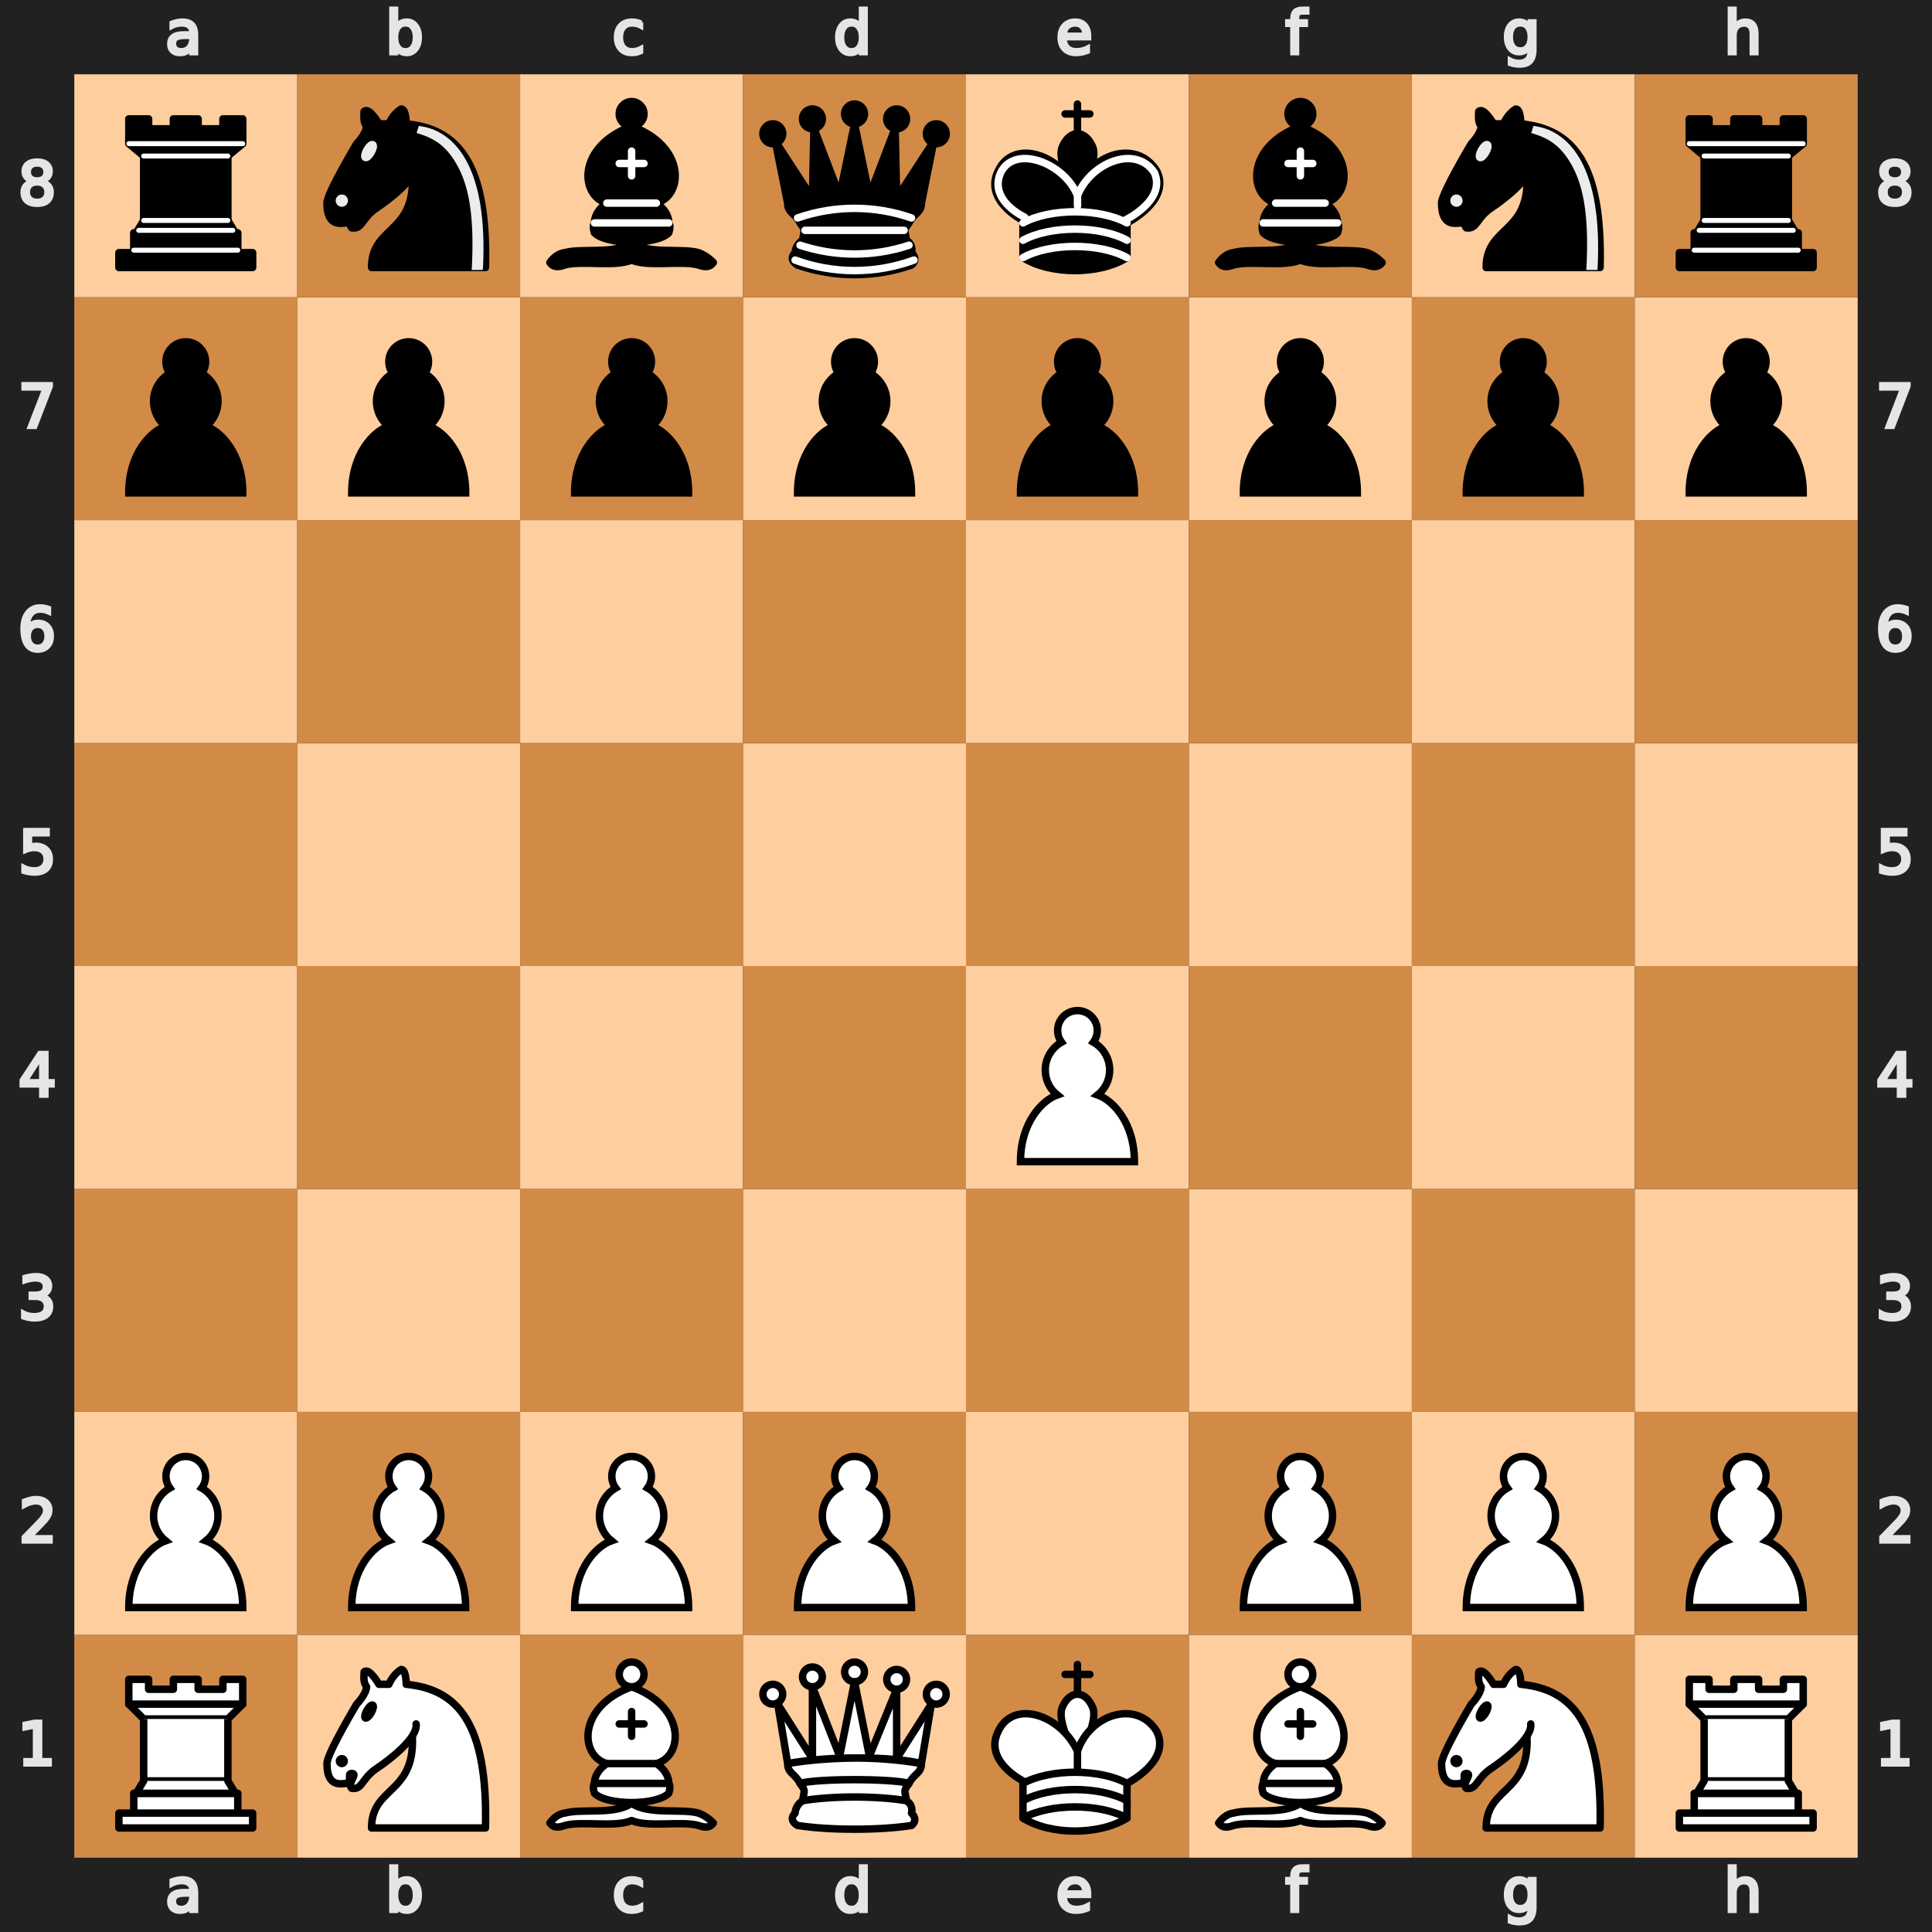
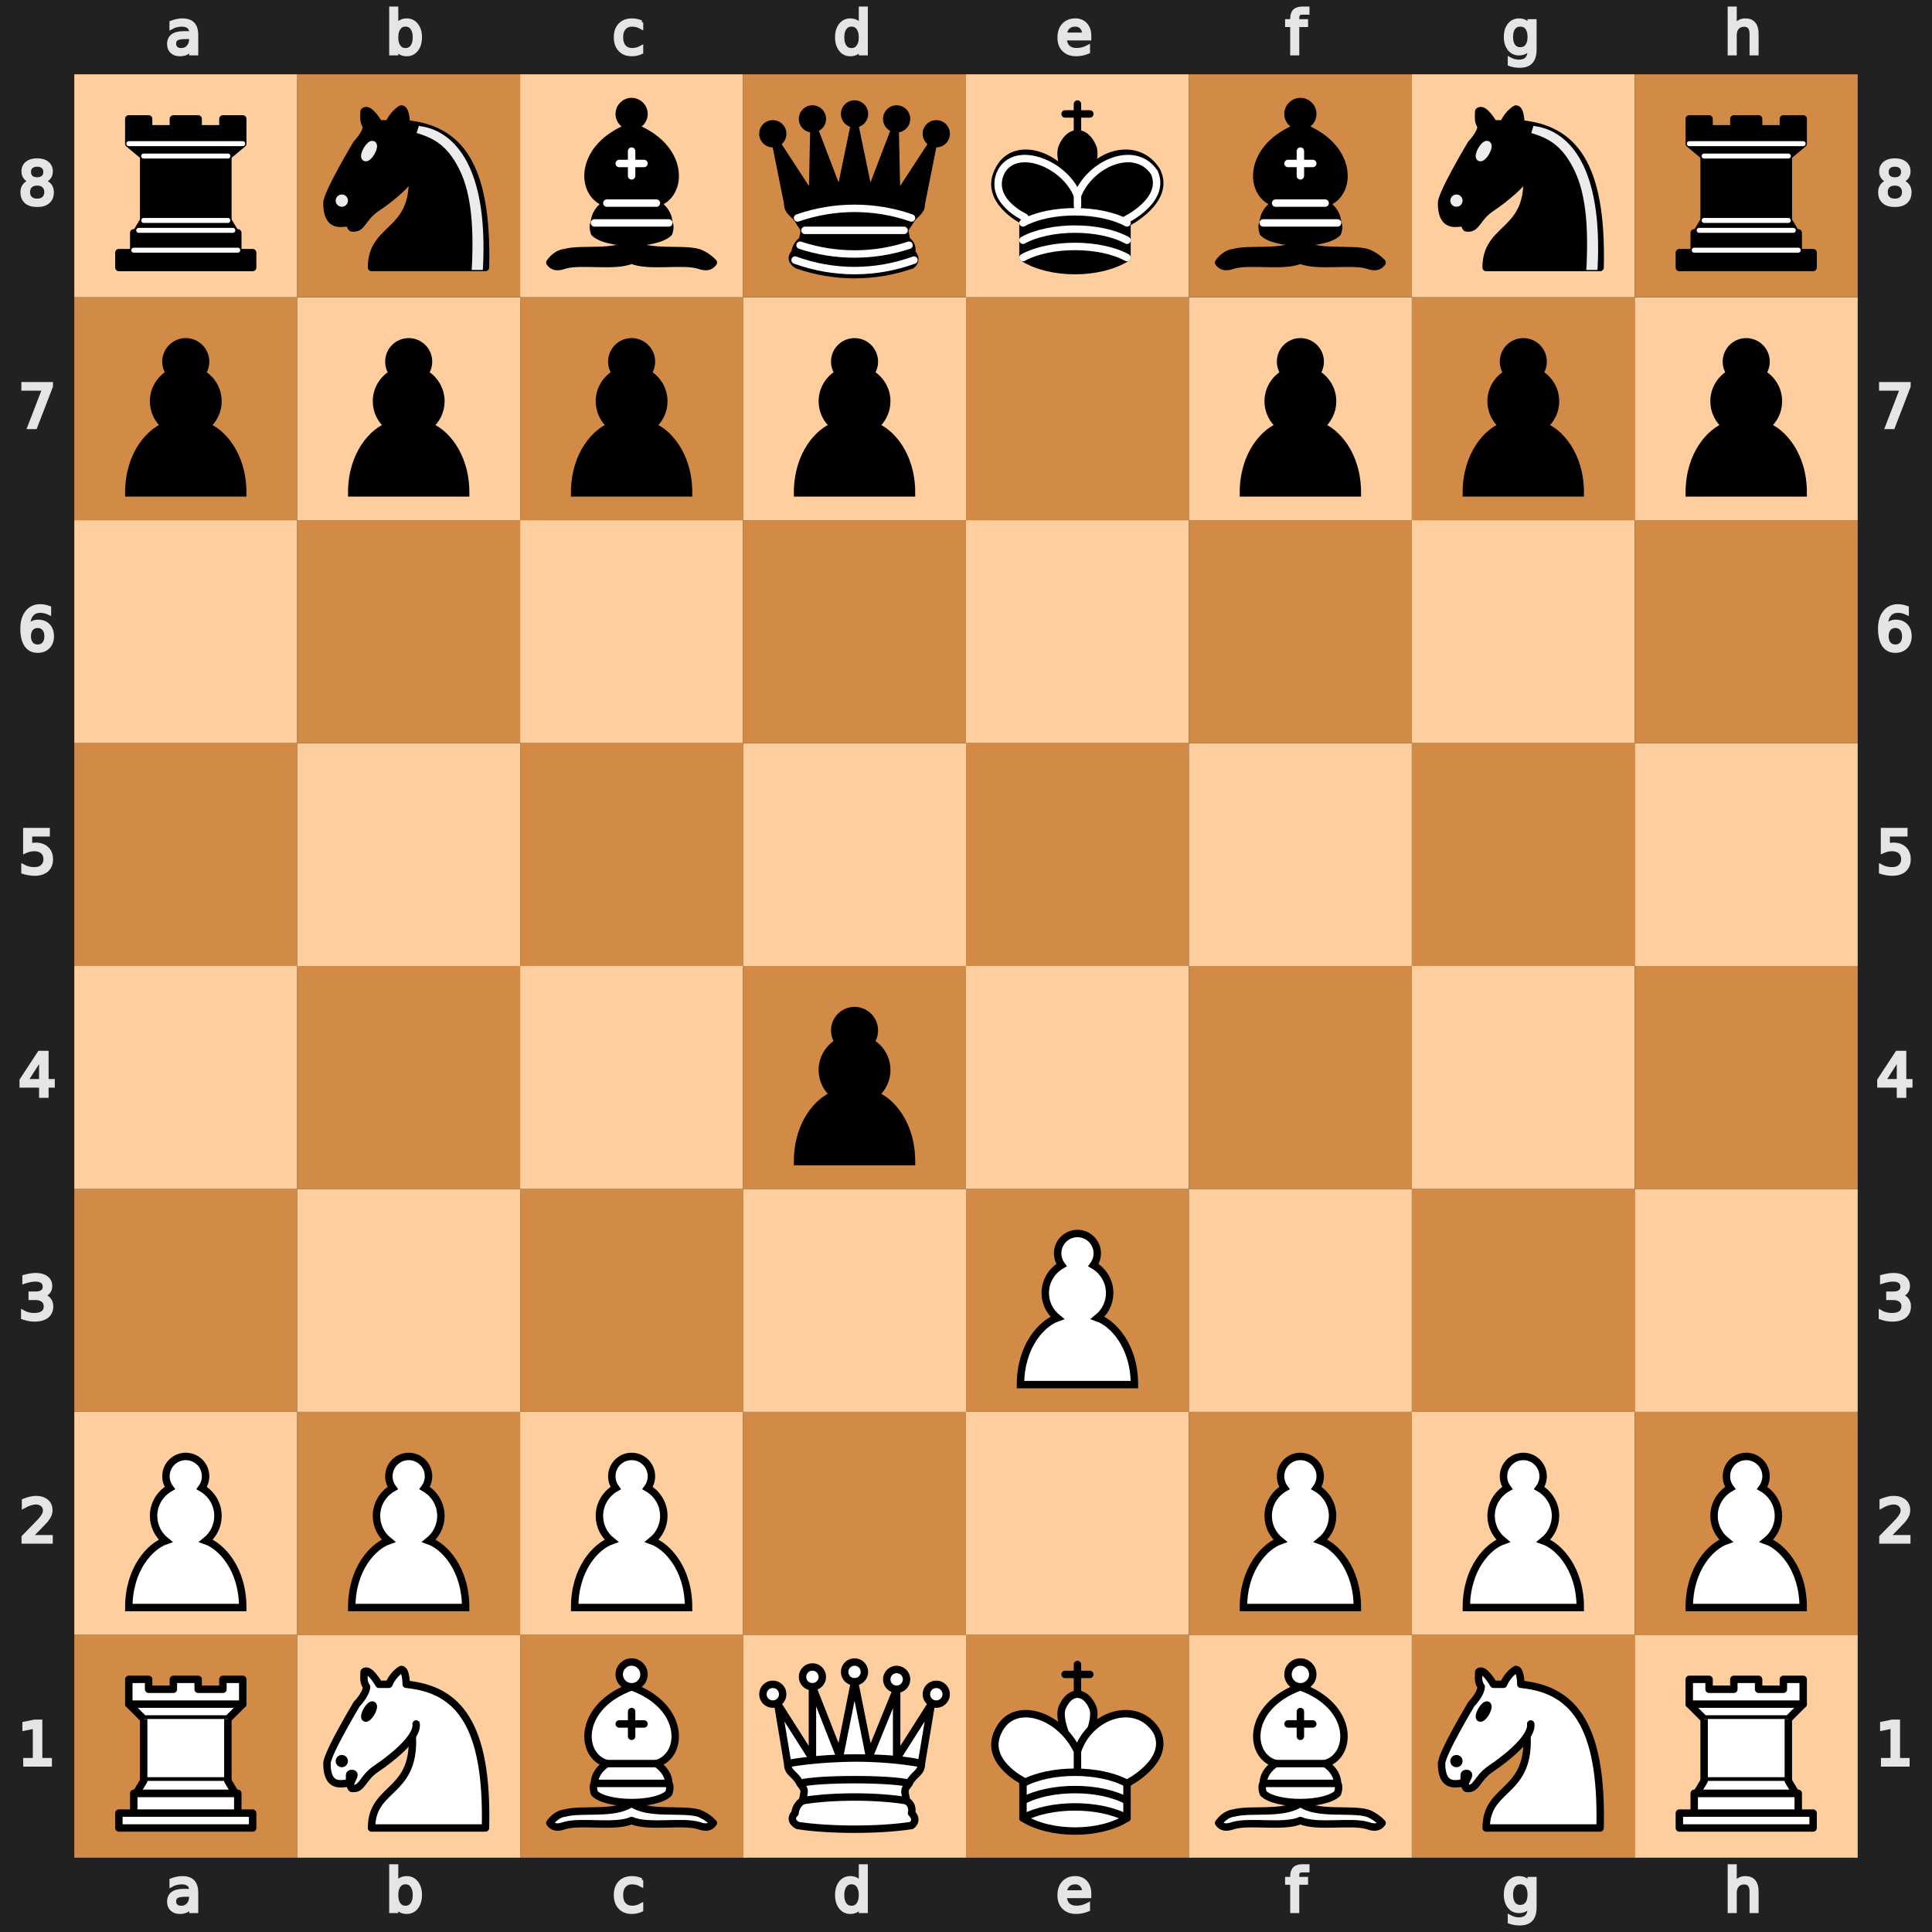
<svg xmlns="http://www.w3.org/2000/svg" xmlns:xlink="http://www.w3.org/1999/xlink" version="1.2" baseProfile="tiny" viewBox="0 0 390 390">
  <defs>
    <g id="white-pawn" class="white pawn">
      <path d="M22.5 9c-2.21 0-4 1.79-4 4 0 .89.29 1.71.78 2.38C17.33 16.5 16 18.59 16 21c0 2.03.94 3.84 2.41 5.03-3 1.06-7.41 5.55-7.41 13.47h23c0-7.92-4.41-12.41-7.41-13.47 1.47-1.19 2.41-3 2.41-5.03 0-2.41-1.33-4.5-3.28-5.62.49-.67.78-1.49.78-2.38 0-2.21-1.79-4-4-4z" fill="#fff" stroke="#000" stroke-width="1.5" stroke-linecap="round" />
    </g>
    <g id="white-knight" class="white knight" fill="none" fill-rule="evenodd" stroke="#000" stroke-width="1.5" stroke-linecap="round" stroke-linejoin="round">
      <path d="M 22,10 C 32.5,11 38.5,18 38,39 L 15,39 C 15,30 25,32.5 23,18" style="fill:#ffffff; stroke:#000000;" />
      <path d="M 24,18 C 24.38,20.91 18.45,25.37 16,27 C 13,29 13.18,31.34 11,31 C 9.958,30.06 12.41,27.96 11,28 C 10,28 11.19,29.23 10,30 C 9,30 5.997,31 6,26 C 6,24 12,14 12,14 C 12,14 13.89,12.1 14,10.5 C 13.27,9.506 13.5,8.5 13.5,7.5 C 14.5,6.5 16.5,10 16.5,10 L 18.5,10 C 18.5,10 19.28,8.008 21,7 C 22,7 22,10 22,10" style="fill:#ffffff; stroke:#000000;" />
      <path d="M 9.5 25.5 A 0.5 0.5 0 1 1 8.5,25.5 A 0.5 0.5 0 1 1 9.5 25.5 z" style="fill:#000000; stroke:#000000;" />
      <path d="M 15 15.5 A 0.5 1.5 0 1 1 14,15.5 A 0.5 1.5 0 1 1 15 15.5 z" transform="matrix(0.866,0.5,-0.5,0.866,9.693,-5.173)" style="fill:#000000; stroke:#000000;" />
    </g>
    <g id="white-bishop" class="white bishop" fill="none" fill-rule="evenodd" stroke="#000" stroke-width="1.5" stroke-linecap="round" stroke-linejoin="round">
      <g fill="#fff" stroke-linecap="butt">
        <path d="M9 36c3.39-.97 10.11.43 13.5-2 3.39 2.43 10.11 1.03 13.5 2 0 0 1.65.54 3 2-.68.97-1.65.99-3 .5-3.39-.97-10.11.46-13.5-1-3.39 1.46-10.11.03-13.5 1-1.354.49-2.323.47-3-.5 1.354-1.94 3-2 3-2zM15 32c2.5 2.5 12.5 2.5 15 0 .5-1.5 0-2 0-2 0-2.5-2.5-4-2.5-4 5.5-1.5 6-11.5-5-15.5-11 4-10.5 14-5 15.5 0 0-2.5 1.5-2.5 4 0 0-.5.5 0 2zM25 8a2.5 2.5 0 1 1-5 0 2.5 2.5 0 1 1 5 0z" />
      </g>
      <path d="M17.5 26h10M15 30h15m-7.5-14.5v5M20 18h5" stroke-linejoin="miter" />
    </g>
    <g id="white-rook" class="white rook" fill="#fff" fill-rule="evenodd" stroke="#000" stroke-width="1.5" stroke-linecap="round" stroke-linejoin="round">
      <path d="M9 39h27v-3H9v3zM12 36v-4h21v4H12zM11 14V9h4v2h5V9h5v2h5V9h4v5" stroke-linecap="butt" />
      <path d="M34 14l-3 3H14l-3-3" />
      <path d="M31 17v12.5H14V17" stroke-linecap="butt" stroke-linejoin="miter" />
      <path d="M31 29.5l1.5 2.5h-20l1.5-2.5" />
      <path d="M11 14h23" fill="none" stroke-linejoin="miter" />
    </g>
    <g id="white-queen" class="white queen" fill="#fff" fill-rule="evenodd" stroke="#000" stroke-width="1.5" stroke-linecap="round" stroke-linejoin="round">
      <path d="M8 12a2 2 0 1 1-4 0 2 2 0 1 1 4 0zM24.5 7.5a2 2 0 1 1-4 0 2 2 0 1 1 4 0zM41 12a2 2 0 1 1-4 0 2 2 0 1 1 4 0zM16 8.5a2 2 0 1 1-4 0 2 2 0 1 1 4 0zM33 9a2 2 0 1 1-4 0 2 2 0 1 1 4 0z" />
      <path d="M9 26c8.5-1.5 21-1.5 27 0l2-12-7 11V11l-5.5 13.5-3-15-3 15-5.5-14V25L7 14l2 12zM9 26c0 2 1.5 2 2.5 4 1 1.5 1 1 .5 3.5-1.5 1-1.5 2.5-1.5 2.5-1.5 1.5.5 2.5.5 2.5 6.5 1 16.5 1 23 0 0 0 1.5-1 0-2.5 0 0 .5-1.5-1-2.5-.5-2.5-.5-2 .5-3.5 1-2 2.5-2 2.5-4-8.5-1.5-18.5-1.5-27 0z" stroke-linecap="butt" />
      <path d="M11.5 30c3.5-1 18.5-1 22 0M12 33.5c6-1 15-1 21 0" fill="none" />
    </g>
    <g id="white-king" class="white king" fill="none" fill-rule="evenodd" stroke="#000" stroke-width="1.5" stroke-linecap="round" stroke-linejoin="round">
      <path d="M22.5 11.63V6M20 8h5" stroke-linejoin="miter" />
      <path d="M22.5 25s4.5-7.5 3-10.5c0 0-1-2.5-3-2.5s-3 2.5-3 2.5c-1.5 3 3 10.5 3 10.5" fill="#fff" stroke-linecap="butt" stroke-linejoin="miter" />
      <path d="M11.5 37c5.5 3.5 15.5 3.5 21 0v-7s9-4.5 6-10.5c-4-6.5-13.5-3.5-16 4V27v-3.5c-3.5-7.5-13-10.5-16-4-3 6 5 10 5 10V37z" fill="#fff" />
      <path d="M11.5 30c5.5-3 15.5-3 21 0m-21 3.5c5.5-3 15.5-3 21 0m-21 3.5c5.5-3 15.5-3 21 0" />
    </g>
    <g id="black-pawn" class="black pawn">
      <path d="M22.5 9c-2.21 0-4 1.79-4 4 0 .89.29 1.71.78 2.38C17.33 16.5 16 18.59 16 21c0 2.03.94 3.84 2.41 5.03-3 1.06-7.41 5.55-7.41 13.47h23c0-7.92-4.41-12.41-7.41-13.47 1.47-1.19 2.41-3 2.41-5.03 0-2.41-1.33-4.5-3.28-5.62.49-.67.78-1.49.78-2.38 0-2.21-1.79-4-4-4z" fill="#000" stroke="#000" stroke-width="1.5" stroke-linecap="round" />
    </g>
    <g id="black-knight" class="black knight" fill="none" fill-rule="evenodd" stroke="#000" stroke-width="1.5" stroke-linecap="round" stroke-linejoin="round">
      <path d="M 22,10 C 32.5,11 38.5,18 38,39 L 15,39 C 15,30 25,32.5 23,18" style="fill:#000000; stroke:#000000;" />
      <path d="M 24,18 C 24.38,20.91 18.45,25.37 16,27 C 13,29 13.18,31.34 11,31 C 9.958,30.06 12.41,27.96 11,28 C 10,28 11.19,29.23 10,30 C 9,30 5.997,31 6,26 C 6,24 12,14 12,14 C 12,14 13.89,12.1 14,10.5 C 13.27,9.506 13.5,8.5 13.5,7.5 C 14.5,6.5 16.5,10 16.5,10 L 18.5,10 C 18.5,10 19.28,8.008 21,7 C 22,7 22,10 22,10" style="fill:#000000; stroke:#000000;" />
      <path d="M 9.5 25.5 A 0.5 0.5 0 1 1 8.5,25.5 A 0.5 0.5 0 1 1 9.5 25.5 z" style="fill:#ececec; stroke:#ececec;" />
      <path d="M 15 15.5 A 0.5 1.5 0 1 1 14,15.5 A 0.5 1.5 0 1 1 15 15.5 z" transform="matrix(0.866,0.5,-0.5,0.866,9.693,-5.173)" style="fill:#ececec; stroke:#ececec;" />
      <path d="M 24.55,10.4 L 24.1,11.85 L 24.6,12 C 27.75,13 30.25,14.49 32.5,18.75 C 34.75,23.01 35.75,29.06 35.25,39 L 35.2,39.5 L 37.45,39.5 L 37.5,39 C 38,28.94 36.62,22.15 34.25,17.66 C 31.88,13.17 28.46,11.02 25.06,10.5 L 24.55,10.4 z " style="fill:#ececec; stroke:none;" />
    </g>
    <g id="black-bishop" class="black bishop" fill="none" fill-rule="evenodd" stroke="#000" stroke-width="1.5" stroke-linecap="round" stroke-linejoin="round">
      <path d="M9 36c3.39-.97 10.11.43 13.5-2 3.39 2.43 10.11 1.03 13.5 2 0 0 1.65.54 3 2-.68.97-1.65.99-3 .5-3.39-.97-10.11.46-13.5-1-3.39 1.46-10.11.03-13.5 1-1.354.49-2.323.47-3-.5 1.354-1.94 3-2 3-2zm6-4c2.5 2.5 12.5 2.5 15 0 .5-1.5 0-2 0-2 0-2.5-2.5-4-2.5-4 5.5-1.5 6-11.5-5-15.5-11 4-10.5 14-5 15.5 0 0-2.5 1.5-2.5 4 0 0-.5.5 0 2zM25 8a2.5 2.5 0 1 1-5 0 2.5 2.5 0 1 1 5 0z" fill="#000" stroke-linecap="butt" />
      <path d="M17.5 26h10M15 30h15m-7.5-14.5v5M20 18h5" stroke="#fff" stroke-linejoin="miter" />
    </g>
    <g id="black-rook" class="black rook" fill="#000" fill-rule="evenodd" stroke="#000" stroke-width="1.5" stroke-linecap="round" stroke-linejoin="round">
      <path d="M9 39h27v-3H9v3zM12.5 32l1.5-2.5h17l1.5 2.5h-20zM12 36v-4h21v4H12z" stroke-linecap="butt" />
      <path d="M14 29.5v-13h17v13H14z" stroke-linecap="butt" stroke-linejoin="miter" />
      <path d="M14 16.5L11 14h23l-3 2.5H14zM11 14V9h4v2h5V9h5v2h5V9h4v5H11z" stroke-linecap="butt" />
      <path d="M12 35.5h21M13 31.5h19M14 29.5h17M14 16.5h17M11 14h23" fill="none" stroke="#fff" stroke-width="1" stroke-linejoin="miter" />
    </g>
    <g id="black-queen" class="black queen" fill="#000" fill-rule="evenodd" stroke="#000" stroke-width="1.5" stroke-linecap="round" stroke-linejoin="round">
      <g fill="#000" stroke="none">
        <circle cx="6" cy="12" r="2.75" />
        <circle cx="14" cy="9" r="2.75" />
        <circle cx="22.5" cy="8" r="2.75" />
        <circle cx="31" cy="9" r="2.75" />
        <circle cx="39" cy="12" r="2.75" />
      </g>
      <path d="M9 26c8.5-1.5 21-1.5 27 0l2.5-12.5L31 25l-.3-14.1-5.2 13.6-3-14.5-3 14.5-5.2-13.6L14 25 6.5 13.5 9 26zM9 26c0 2 1.5 2 2.5 4 1 1.5 1 1 .5 3.5-1.5 1-1.5 2.5-1.5 2.5-1.5 1.5.5 2.5.5 2.5 6.5 1 16.5 1 23 0 0 0 1.5-1 0-2.5 0 0 .5-1.5-1-2.5-.5-2.5-.5-2 .5-3.5 1-2 2.5-2 2.5-4-8.5-1.5-18.5-1.5-27 0z" stroke-linecap="butt" />
      <path d="M11 38.5a35 35 1 0 0 23 0" fill="none" stroke-linecap="butt" />
      <path d="M11 29a35 35 1 0 1 23 0M12.5 31.5h20M11.5 34.5a35 35 1 0 0 22 0M10.5 37.5a35 35 1 0 0 24 0" fill="none" stroke="#fff" />
    </g>
    <g id="black-king" class="black king" fill="none" fill-rule="evenodd" stroke="#000" stroke-width="1.5" stroke-linecap="round" stroke-linejoin="round">
      <path d="M22.5 11.63V6" stroke-linejoin="miter" />
      <path d="M22.5 25s4.5-7.5 3-10.5c0 0-1-2.5-3-2.5s-3 2.5-3 2.5c-1.5 3 3 10.5 3 10.5" fill="#000" stroke-linecap="butt" stroke-linejoin="miter" />
      <path d="M11.5 37c5.5 3.5 15.5 3.5 21 0v-7s9-4.5 6-10.5c-4-6.5-13.5-3.5-16 4V27v-3.5c-3.5-7.5-13-10.5-16-4-3 6 5 10 5 10V37z" fill="#000" />
      <path d="M20 8h5" stroke-linejoin="miter" />
      <path d="M32 29.5s8.5-4 6.03-9.65C34.15 14 25 18 22.5 24.5l.01 2.1-.01-2.1C20 18 9.906 14 6.997 19.85c-2.497 5.65 4.853 9 4.853 9M11.5 30c5.5-3 15.5-3 21 0m-21 3.5c5.5-3 15.5-3 21 0m-21 3.5c5.5-3 15.5-3 21 0" stroke="#fff" />
    </g>
  </defs>
  <rect x="0" y="0" width="390" height="390" fill="#212121" />
  <g transform="translate(20, 0) scale(0.75, 0.75)" fill="#e5e5e5" stroke="#e5e5e5">
    <path d="M23.328 10.016q-1.742 0-2.414.398-.672.398-.672 1.36 0 .765.5 1.218.508.445 1.375.445 1.196 0 1.914-.843.727-.852.727-2.258v-.32zm2.867-.594v4.992h-1.437v-1.328q-.492.797-1.227 1.18-.734.375-1.797.375-1.343 0-2.14-.75-.79-.758-.79-2.024 0-1.476.985-2.226.992-.75 2.953-.75h2.016V8.75q0-.992-.656-1.531-.649-.547-1.829-.547-.75 0-1.46.18-.711.18-1.368.539V6.062q.79-.304 1.532-.453.742-.156 1.445-.156 1.898 0 2.836.984.937.985.937 2.985z" />
  </g>
  <g transform="translate(20, 375) scale(0.75, 0.75)" fill="#e5e5e5" stroke="#e5e5e5">
    <path d="M23.328 10.016q-1.742 0-2.414.398-.672.398-.672 1.36 0 .765.5 1.218.508.445 1.375.445 1.196 0 1.914-.843.727-.852.727-2.258v-.32zm2.867-.594v4.992h-1.437v-1.328q-.492.797-1.227 1.18-.734.375-1.797.375-1.343 0-2.14-.75-.79-.758-.79-2.024 0-1.476.985-2.226.992-.75 2.953-.75h2.016V8.75q0-.992-.656-1.531-.649-.547-1.829-.547-.75 0-1.46.18-.711.18-1.368.539V6.062q.79-.304 1.532-.453.742-.156 1.445-.156 1.898 0 2.836.984.937.985.937 2.985z" />
  </g>
  <g transform="translate(65, 0) scale(0.75, 0.75)" fill="#e5e5e5" stroke="#e5e5e5">
    <path d="M24.922 10.047q0-1.586-.656-2.485-.649-.906-1.79-.906-1.14 0-1.796.906-.649.899-.649 2.485 0 1.586.649 2.492.656.898 1.797.898 1.14 0 1.789-.898.656-.906.656-2.492zm-4.89-3.055q.452-.781 1.14-1.156.695-.383 1.656-.383 1.594 0 2.586 1.266 1 1.265 1 3.328 0 2.062-1 3.328-.992 1.266-2.586 1.266-.96 0-1.656-.375-.688-.383-1.14-1.164v1.312h-1.446V2.258h1.445z" />
  </g>
  <g transform="translate(65, 375) scale(0.75, 0.75)" fill="#e5e5e5" stroke="#e5e5e5">
    <path d="M24.922 10.047q0-1.586-.656-2.485-.649-.906-1.79-.906-1.14 0-1.796.906-.649.899-.649 2.485 0 1.586.649 2.492.656.898 1.797.898 1.14 0 1.789-.898.656-.906.656-2.492zm-4.89-3.055q.452-.781 1.14-1.156.695-.383 1.656-.383 1.594 0 2.586 1.266 1 1.265 1 3.328 0 2.062-1 3.328-.992 1.266-2.586 1.266-.96 0-1.656-.375-.688-.383-1.14-1.164v1.312h-1.446V2.258h1.445z" />
  </g>
  <g transform="translate(110, 0) scale(0.75, 0.75)" fill="#e5e5e5" stroke="#e5e5e5">
    <path d="M25.96 6v1.344q-.608-.336-1.226-.5-.609-.172-1.234-.172-1.398 0-2.172.89-.773.883-.773 2.485 0 1.601.773 2.492.774.883 2.172.883.625 0 1.234-.164.618-.172 1.227-.508v1.328q-.602.281-1.25.422-.64.14-1.367.14-1.977 0-3.14-1.242-1.165-1.242-1.165-3.351 0-2.14 1.172-3.367 1.18-1.227 3.227-1.227.664 0 1.296.14.633.134 1.227.407z" />
  </g>
  <g transform="translate(110, 375) scale(0.75, 0.75)" fill="#e5e5e5" stroke="#e5e5e5">
    <path d="M25.96 6v1.344q-.608-.336-1.226-.5-.609-.172-1.234-.172-1.398 0-2.172.89-.773.883-.773 2.485 0 1.601.773 2.492.774.883 2.172.883.625 0 1.234-.164.618-.172 1.227-.508v1.328q-.602.281-1.25.422-.64.14-1.367.14-1.977 0-3.14-1.242-1.165-1.242-1.165-3.351 0-2.14 1.172-3.367 1.18-1.227 3.227-1.227.664 0 1.296.14.633.134 1.227.407z" />
  </g>
  <g transform="translate(155, 0) scale(0.75, 0.75)" fill="#e5e5e5" stroke="#e5e5e5">
    <path d="M24.973 6.992V2.258h1.437v12.156h-1.437v-1.312q-.453.78-1.149 1.164-.687.375-1.656.375-1.586 0-2.586-1.266-.992-1.266-.992-3.328 0-2.063.992-3.328 1-1.266 2.586-1.266.969 0 1.656.383.696.375 1.149 1.156zm-4.899 3.055q0 1.586.649 2.492.656.898 1.797.898 1.14 0 1.796-.898.657-.906.657-2.492 0-1.586-.657-2.485-.656-.906-1.796-.906-1.141 0-1.797.906-.649.899-.649 2.485z" />
  </g>
  <g transform="translate(155, 375) scale(0.75, 0.75)" fill="#e5e5e5" stroke="#e5e5e5">
    <path d="M24.973 6.992V2.258h1.437v12.156h-1.437v-1.312q-.453.78-1.149 1.164-.687.375-1.656.375-1.586 0-2.586-1.266-.992-1.266-.992-3.328 0-2.063.992-3.328 1-1.266 2.586-1.266.969 0 1.656.383.696.375 1.149 1.156zm-4.899 3.055q0 1.586.649 2.492.656.898 1.797.898 1.14 0 1.796-.898.657-.906.657-2.492 0-1.586-.657-2.485-.656-.906-1.796-.906-1.141 0-1.797.906-.649.899-.649 2.485z" />
  </g>
  <g transform="translate(200, 0) scale(0.75, 0.75)" fill="#e5e5e5" stroke="#e5e5e5">
    <path d="M26.555 9.68v.703h-6.61q.094 1.484.89 2.265.806.774 2.235.774.828 0 1.602-.203.781-.203 1.547-.61v1.36q-.774.328-1.586.5-.813.172-1.649.172-2.093 0-3.32-1.22-1.219-1.218-1.219-3.296 0-2.148 1.157-3.406 1.164-1.266 3.132-1.266 1.766 0 2.79 1.14 1.03 1.134 1.03 3.087zm-1.438-.422q-.015-1.18-.664-1.883-.64-.703-1.703-.703-1.203 0-1.93.68-.718.68-.828 1.914z" />
  </g>
  <g transform="translate(200, 375) scale(0.75, 0.75)" fill="#e5e5e5" stroke="#e5e5e5">
    <path d="M26.555 9.68v.703h-6.61q.094 1.484.89 2.265.806.774 2.235.774.828 0 1.602-.203.781-.203 1.547-.61v1.36q-.774.328-1.586.5-.813.172-1.649.172-2.093 0-3.32-1.22-1.219-1.218-1.219-3.296 0-2.148 1.157-3.406 1.164-1.266 3.132-1.266 1.766 0 2.79 1.14 1.03 1.134 1.03 3.087zm-1.438-.422q-.015-1.18-.664-1.883-.64-.703-1.703-.703-1.203 0-1.93.68-.718.68-.828 1.914z" />
  </g>
  <g transform="translate(245, 0) scale(0.75, 0.75)" fill="#e5e5e5" stroke="#e5e5e5">
    <path d="M25.285 2.258v1.195H23.91q-.773 0-1.078.313-.297.312-.297 1.125v.773h2.367v1.117h-2.367v7.633H21.09V6.781h-1.375V5.664h1.375v-.61q0-1.46.68-2.124.68-.672 2.156-.672z" />
  </g>
  <g transform="translate(245, 375) scale(0.75, 0.75)" fill="#e5e5e5" stroke="#e5e5e5">
    <path d="M25.285 2.258v1.195H23.91q-.773 0-1.078.313-.297.312-.297 1.125v.773h2.367v1.117h-2.367v7.633H21.09V6.781h-1.375V5.664h1.375v-.61q0-1.46.68-2.124.68-.672 2.156-.672z" />
  </g>
  <g transform="translate(290, 0) scale(0.75, 0.75)" fill="#e5e5e5" stroke="#e5e5e5">
    <path d="M24.973 9.937q0-1.562-.649-2.421-.64-.86-1.804-.86-1.157 0-1.805.86-.64.859-.64 2.421 0 1.555.64 2.415.648.859 1.805.859 1.164 0 1.804-.86.649-.859.649-2.414zm1.437 3.391q0 2.234-.992 3.32-.992 1.094-3.04 1.094-.757 0-1.429-.117-.672-.11-1.304-.344v-1.398q.632.344 1.25.508.617.164 1.257.164 1.414 0 2.118-.743.703-.734.703-2.226v-.711q-.446.773-1.141 1.156-.695.383-1.664.383-1.61 0-2.594-1.227-.984-1.226-.984-3.25 0-2.03.984-3.257.985-1.227 2.594-1.227.969 0 1.664.383t1.14 1.156V5.664h1.438z" />
  </g>
  <g transform="translate(290, 375) scale(0.75, 0.75)" fill="#e5e5e5" stroke="#e5e5e5">
    <path d="M24.973 9.937q0-1.562-.649-2.421-.64-.86-1.804-.86-1.157 0-1.805.86-.64.859-.64 2.421 0 1.555.64 2.415.648.859 1.805.859 1.164 0 1.804-.86.649-.859.649-2.414zm1.437 3.391q0 2.234-.992 3.32-.992 1.094-3.04 1.094-.757 0-1.429-.117-.672-.11-1.304-.344v-1.398q.632.344 1.25.508.617.164 1.257.164 1.414 0 2.118-.743.703-.734.703-2.226v-.711q-.446.773-1.141 1.156-.695.383-1.664.383-1.61 0-2.594-1.227-.984-1.226-.984-3.25 0-2.03.984-3.257.985-1.227 2.594-1.227.969 0 1.664.383t1.14 1.156V5.664h1.438z" />
  </g>
  <g transform="translate(335, 0) scale(0.75, 0.75)" fill="#e5e5e5" stroke="#e5e5e5">
    <path d="M26.164 9.133v5.281h-1.437V9.18q0-1.243-.485-1.86-.484-.617-1.453-.617-1.164 0-1.836.742-.672.742-.672 2.024v4.945h-1.445V2.258h1.445v4.765q.516-.789 1.211-1.18.703-.39 1.617-.39 1.508 0 2.282.938.773.93.773 2.742z" />
  </g>
  <g transform="translate(335, 375) scale(0.75, 0.75)" fill="#e5e5e5" stroke="#e5e5e5">
    <path d="M26.164 9.133v5.281h-1.437V9.18q0-1.243-.485-1.86-.484-.617-1.453-.617-1.164 0-1.836.742-.672.742-.672 2.024v4.945h-1.445V2.258h1.445v4.765q.516-.789 1.211-1.18.703-.39 1.617-.39 1.508 0 2.282.938.773.93.773 2.742z" />
  </g>
  <g transform="translate(0, 335) scale(0.75, 0.75)" fill="#e5e5e5" stroke="#e5e5e5">
    <path d="M6.754 26.996h2.578v-8.898l-2.805.562v-1.437l2.79-.563h1.578v10.336h2.578v1.328h-6.72z" />
  </g>
  <g transform="translate(375, 335) scale(0.75, 0.75)" fill="#e5e5e5" stroke="#e5e5e5">
    <path d="M6.754 26.996h2.578v-8.898l-2.805.562v-1.437l2.79-.563h1.578v10.336h2.578v1.328h-6.72z" />
  </g>
  <g transform="translate(0, 290) scale(0.75, 0.75)" fill="#e5e5e5" stroke="#e5e5e5">
    <path d="M8.195 26.996h5.508v1.328H6.297v-1.328q.898-.93 2.445-2.492 1.555-1.57 1.953-2.024.758-.851 1.055-1.437.305-.594.305-1.164 0-.93-.657-1.516-.648-.586-1.695-.586-.742 0-1.57.258-.82.258-1.758.781v-1.593q.953-.383 1.781-.578.828-.196 1.516-.196 1.812 0 2.89.906 1.079.907 1.079 2.422 0 .72-.274 1.368-.265.64-.976 1.515-.196.227-1.243 1.313-1.046 1.078-2.953 3.023z" />
  </g>
  <g transform="translate(375, 290) scale(0.75, 0.75)" fill="#e5e5e5" stroke="#e5e5e5">
    <path d="M8.195 26.996h5.508v1.328H6.297v-1.328q.898-.93 2.445-2.492 1.555-1.57 1.953-2.024.758-.851 1.055-1.437.305-.594.305-1.164 0-.93-.657-1.516-.648-.586-1.695-.586-.742 0-1.57.258-.82.258-1.758.781v-1.593q.953-.383 1.781-.578.828-.196 1.516-.196 1.812 0 2.89.906 1.079.907 1.079 2.422 0 .72-.274 1.368-.265.64-.976 1.515-.196.227-1.243 1.313-1.046 1.078-2.953 3.023z" />
  </g>
  <g transform="translate(0, 245) scale(0.75, 0.75)" fill="#e5e5e5" stroke="#e5e5e5">
    <path d="M11.434 22.035q1.132.242 1.765 1.008.64.766.64 1.89 0 1.727-1.187 2.672-1.187.946-3.375.946-.734 0-1.515-.149-.774-.14-1.602-.43V26.45q.656.383 1.438.578.78.196 1.632.196 1.485 0 2.258-.586.782-.586.782-1.703 0-1.032-.727-1.61-.719-.586-2.008-.586h-1.36v-1.297h1.423q1.164 0 1.78-.46.618-.47.618-1.344 0-.899-.64-1.375-.633-.485-1.82-.485-.65 0-1.391.141-.743.14-1.633.437V16.95q.898-.25 1.68-.375.788-.125 1.484-.125 1.797 0 2.844.82 1.046.813 1.046 2.204 0 .968-.554 1.64-.555.664-1.578.922z" />
  </g>
  <g transform="translate(375, 245) scale(0.75, 0.75)" fill="#e5e5e5" stroke="#e5e5e5">
    <path d="M11.434 22.035q1.132.242 1.765 1.008.64.766.64 1.89 0 1.727-1.187 2.672-1.187.946-3.375.946-.734 0-1.515-.149-.774-.14-1.602-.43V26.45q.656.383 1.438.578.78.196 1.632.196 1.485 0 2.258-.586.782-.586.782-1.703 0-1.032-.727-1.61-.719-.586-2.008-.586h-1.36v-1.297h1.423q1.164 0 1.78-.46.618-.47.618-1.344 0-.899-.64-1.375-.633-.485-1.82-.485-.65 0-1.391.141-.743.14-1.633.437V16.95q.898-.25 1.68-.375.788-.125 1.484-.125 1.797 0 2.844.82 1.046.813 1.046 2.204 0 .968-.554 1.64-.555.664-1.578.922z" />
  </g>
  <g transform="translate(0, 200) scale(0.75, 0.75)" fill="#e5e5e5" stroke="#e5e5e5">
    <path d="M11.016 18.035L7.03 24.262h3.985zm-.414-1.375h1.984v7.602h1.664v1.312h-1.664v2.75h-1.57v-2.75H5.75v-1.523z" />
  </g>
  <g transform="translate(375, 200) scale(0.75, 0.75)" fill="#e5e5e5" stroke="#e5e5e5">
    <path d="M11.016 18.035L7.03 24.262h3.985zm-.414-1.375h1.984v7.602h1.664v1.312h-1.664v2.75h-1.57v-2.75H5.75v-1.523z" />
  </g>
  <g transform="translate(0, 155) scale(0.75, 0.75)" fill="#e5e5e5" stroke="#e5e5e5">
    <path d="M6.719 16.66h6.195v1.328h-4.75v2.86q.344-.118.688-.172.343-.063.687-.063 1.953 0 3.094 1.07 1.14 1.07 1.14 2.899 0 1.883-1.171 2.93-1.172 1.039-3.305 1.039-.735 0-1.5-.125-.758-.125-1.57-.375v-1.586q.703.383 1.453.57.75.188 1.586.188 1.351 0 2.14-.711.79-.711.79-1.93 0-1.219-.79-1.93-.789-.71-2.14-.71-.633 0-1.266.14-.625.14-1.281.438z" />
  </g>
  <g transform="translate(375, 155) scale(0.75, 0.75)" fill="#e5e5e5" stroke="#e5e5e5">
    <path d="M6.719 16.66h6.195v1.328h-4.75v2.86q.344-.118.688-.172.343-.063.687-.063 1.953 0 3.094 1.07 1.14 1.07 1.14 2.899 0 1.883-1.171 2.93-1.172 1.039-3.305 1.039-.735 0-1.5-.125-.758-.125-1.57-.375v-1.586q.703.383 1.453.57.75.188 1.586.188 1.351 0 2.14-.711.79-.711.79-1.93 0-1.219-.79-1.93-.789-.71-2.14-.71-.633 0-1.266.14-.625.14-1.281.438z" />
  </g>
  <g transform="translate(0, 110) scale(0.75, 0.75)" fill="#e5e5e5" stroke="#e5e5e5">
    <path d="M10.137 21.863q-1.063 0-1.688.727-.617.726-.617 1.992 0 1.258.617 1.992.625.727 1.688.727 1.062 0 1.68-.727.624-.734.624-1.992 0-1.266-.625-1.992-.617-.727-1.68-.727zm3.133-4.945v1.437q-.594-.28-1.204-.43-.601-.148-1.195-.148-1.562 0-2.39 1.055-.82 1.055-.938 3.188.46-.68 1.156-1.04.696-.367 1.531-.367 1.758 0 2.774 1.07 1.023 1.063 1.023 2.899 0 1.797-1.062 2.883-1.063 1.086-2.828 1.086-2.024 0-3.094-1.547-1.07-1.555-1.07-4.5 0-2.766 1.312-4.406 1.313-1.649 3.524-1.649.593 0 1.195.117.61.118 1.266.352z" />
  </g>
  <g transform="translate(375, 110) scale(0.75, 0.75)" fill="#e5e5e5" stroke="#e5e5e5">
    <path d="M10.137 21.863q-1.063 0-1.688.727-.617.726-.617 1.992 0 1.258.617 1.992.625.727 1.688.727 1.062 0 1.68-.727.624-.734.624-1.992 0-1.266-.625-1.992-.617-.727-1.68-.727zm3.133-4.945v1.437q-.594-.28-1.204-.43-.601-.148-1.195-.148-1.562 0-2.39 1.055-.82 1.055-.938 3.188.46-.68 1.156-1.04.696-.367 1.531-.367 1.758 0 2.774 1.07 1.023 1.063 1.023 2.899 0 1.797-1.062 2.883-1.063 1.086-2.828 1.086-2.024 0-3.094-1.547-1.07-1.555-1.07-4.5 0-2.766 1.312-4.406 1.313-1.649 3.524-1.649.593 0 1.195.117.61.118 1.266.352z" />
  </g>
  <g transform="translate(0, 65) scale(0.75, 0.75)" fill="#e5e5e5" stroke="#e5e5e5">
    <path d="M6.25 16.66h7.5v.672L9.516 28.324H7.867l3.985-10.336H6.25z" />
  </g>
  <g transform="translate(375, 65) scale(0.75, 0.75)" fill="#e5e5e5" stroke="#e5e5e5">
    <path d="M6.25 16.66h7.5v.672L9.516 28.324H7.867l3.985-10.336H6.25z" />
  </g>
  <g transform="translate(0, 20) scale(0.75, 0.75)" fill="#e5e5e5" stroke="#e5e5e5">
    <path d="M10 22.785q-1.125 0-1.773.602-.641.601-.641 1.656t.64 1.656q.649.602 1.774.602t1.773-.602q.649-.61.649-1.656 0-1.055-.649-1.656-.64-.602-1.773-.602zm-1.578-.672q-1.016-.25-1.586-.945-.563-.695-.563-1.695 0-1.399.993-2.211 1-.813 2.734-.813 1.742 0 2.734.813.993.812.993 2.21 0 1-.57 1.696-.563.695-1.571.945 1.14.266 1.773 1.04.641.773.641 1.89 0 1.695-1.04 2.602-1.03.906-2.96.906t-2.969-.906Q6 26.738 6 25.043q0-1.117.64-1.89.641-.774 1.782-1.04zm-.578-2.492q0 .906.562 1.414.57.508 1.594.508 1.016 0 1.586-.508.578-.508.578-1.414 0-.906-.578-1.414-.57-.508-1.586-.508-1.023 0-1.594.508-.562.508-.562 1.414z" />
  </g>
  <g transform="translate(375, 20) scale(0.75, 0.75)" fill="#e5e5e5" stroke="#e5e5e5">
    <path d="M10 22.785q-1.125 0-1.773.602-.641.601-.641 1.656t.64 1.656q.649.602 1.774.602t1.773-.602q.649-.61.649-1.656 0-1.055-.649-1.656-.64-.602-1.773-.602zm-1.578-.672q-1.016-.25-1.586-.945-.563-.695-.563-1.695 0-1.399.993-2.211 1-.813 2.734-.813 1.742 0 2.734.813.993.812.993 2.21 0 1-.57 1.696-.563.695-1.571.945 1.14.266 1.773 1.04.641.773.641 1.89 0 1.695-1.04 2.602-1.03.906-2.96.906t-2.969-.906Q6 26.738 6 25.043q0-1.117.64-1.89.641-.774 1.782-1.04zm-.578-2.492q0 .906.562 1.414.57.508 1.594.508 1.016 0 1.586-.508.578-.508.578-1.414 0-.906-.578-1.414-.57-.508-1.586-.508-1.023 0-1.594.508-.562.508-.562 1.414z" />
  </g>
  <rect x="15" y="330" width="45" height="45" class="square dark a1" stroke="none" fill="#d18b47" />
  <rect x="60" y="330" width="45" height="45" class="square light b1" stroke="none" fill="#ffce9e" />
  <rect x="105" y="330" width="45" height="45" class="square dark c1" stroke="none" fill="#d18b47" />
  <rect x="150" y="330" width="45" height="45" class="square light d1" stroke="none" fill="#ffce9e" />
  <rect x="195" y="330" width="45" height="45" class="square dark e1" stroke="none" fill="#d18b47" />
  <rect x="240" y="330" width="45" height="45" class="square light f1" stroke="none" fill="#ffce9e" />
  <rect x="285" y="330" width="45" height="45" class="square dark g1" stroke="none" fill="#d18b47" />
  <rect x="330" y="330" width="45" height="45" class="square light h1" stroke="none" fill="#ffce9e" />
  <rect x="15" y="285" width="45" height="45" class="square light a2" stroke="none" fill="#ffce9e" />
  <rect x="60" y="285" width="45" height="45" class="square dark b2" stroke="none" fill="#d18b47" />
  <rect x="105" y="285" width="45" height="45" class="square light c2" stroke="none" fill="#ffce9e" />
  <rect x="150" y="285" width="45" height="45" class="square dark d2" stroke="none" fill="#d18b47" />
  <rect x="195" y="285" width="45" height="45" class="square light e2" stroke="none" fill="#ffce9e" />
  <rect x="240" y="285" width="45" height="45" class="square dark f2" stroke="none" fill="#d18b47" />
  <rect x="285" y="285" width="45" height="45" class="square light g2" stroke="none" fill="#ffce9e" />
  <rect x="330" y="285" width="45" height="45" class="square dark h2" stroke="none" fill="#d18b47" />
  <rect x="15" y="240" width="45" height="45" class="square dark a3" stroke="none" fill="#d18b47" />
  <rect x="60" y="240" width="45" height="45" class="square light b3" stroke="none" fill="#ffce9e" />
  <rect x="105" y="240" width="45" height="45" class="square dark c3" stroke="none" fill="#d18b47" />
  <rect x="150" y="240" width="45" height="45" class="square light d3" stroke="none" fill="#ffce9e" />
  <rect x="195" y="240" width="45" height="45" class="square dark e3" stroke="none" fill="#d18b47" />
  <rect x="240" y="240" width="45" height="45" class="square light f3" stroke="none" fill="#ffce9e" />
  <rect x="285" y="240" width="45" height="45" class="square dark g3" stroke="none" fill="#d18b47" />
  <rect x="330" y="240" width="45" height="45" class="square light h3" stroke="none" fill="#ffce9e" />
  <rect x="15" y="195" width="45" height="45" class="square light a4" stroke="none" fill="#ffce9e" />
  <rect x="60" y="195" width="45" height="45" class="square dark b4" stroke="none" fill="#d18b47" />
  <rect x="105" y="195" width="45" height="45" class="square light c4" stroke="none" fill="#ffce9e" />
  <rect x="150" y="195" width="45" height="45" class="square dark d4" stroke="none" fill="#d18b47" />
  <rect x="195" y="195" width="45" height="45" class="square light e4" stroke="none" fill="#ffce9e" />
  <rect x="240" y="195" width="45" height="45" class="square dark f4" stroke="none" fill="#d18b47" />
  <rect x="285" y="195" width="45" height="45" class="square light g4" stroke="none" fill="#ffce9e" />
  <rect x="330" y="195" width="45" height="45" class="square dark h4" stroke="none" fill="#d18b47" />
  <rect x="15" y="150" width="45" height="45" class="square dark a5" stroke="none" fill="#d18b47" />
  <rect x="60" y="150" width="45" height="45" class="square light b5" stroke="none" fill="#ffce9e" />
  <rect x="105" y="150" width="45" height="45" class="square dark c5" stroke="none" fill="#d18b47" />
  <rect x="150" y="150" width="45" height="45" class="square light d5" stroke="none" fill="#ffce9e" />
  <rect x="195" y="150" width="45" height="45" class="square dark e5" stroke="none" fill="#d18b47" />
  <rect x="240" y="150" width="45" height="45" class="square light f5" stroke="none" fill="#ffce9e" />
  <rect x="285" y="150" width="45" height="45" class="square dark g5" stroke="none" fill="#d18b47" />
  <rect x="330" y="150" width="45" height="45" class="square light h5" stroke="none" fill="#ffce9e" />
  <rect x="15" y="105" width="45" height="45" class="square light a6" stroke="none" fill="#ffce9e" />
  <rect x="60" y="105" width="45" height="45" class="square dark b6" stroke="none" fill="#d18b47" />
  <rect x="105" y="105" width="45" height="45" class="square light c6" stroke="none" fill="#ffce9e" />
  <rect x="150" y="105" width="45" height="45" class="square dark d6" stroke="none" fill="#d18b47" />
  <rect x="195" y="105" width="45" height="45" class="square light e6" stroke="none" fill="#ffce9e" />
  <rect x="240" y="105" width="45" height="45" class="square dark f6" stroke="none" fill="#d18b47" />
  <rect x="285" y="105" width="45" height="45" class="square light g6" stroke="none" fill="#ffce9e" />
  <rect x="330" y="105" width="45" height="45" class="square dark h6" stroke="none" fill="#d18b47" />
  <rect x="15" y="60" width="45" height="45" class="square dark a7" stroke="none" fill="#d18b47" />
  <rect x="60" y="60" width="45" height="45" class="square light b7" stroke="none" fill="#ffce9e" />
  <rect x="105" y="60" width="45" height="45" class="square dark c7" stroke="none" fill="#d18b47" />
  <rect x="150" y="60" width="45" height="45" class="square light d7" stroke="none" fill="#ffce9e" />
  <rect x="195" y="60" width="45" height="45" class="square dark e7" stroke="none" fill="#d18b47" />
  <rect x="240" y="60" width="45" height="45" class="square light f7" stroke="none" fill="#ffce9e" />
  <rect x="285" y="60" width="45" height="45" class="square dark g7" stroke="none" fill="#d18b47" />
  <rect x="330" y="60" width="45" height="45" class="square light h7" stroke="none" fill="#ffce9e" />
  <rect x="15" y="15" width="45" height="45" class="square light a8" stroke="none" fill="#ffce9e" />
  <rect x="60" y="15" width="45" height="45" class="square dark b8" stroke="none" fill="#d18b47" />
  <rect x="105" y="15" width="45" height="45" class="square light c8" stroke="none" fill="#ffce9e" />
  <rect x="150" y="15" width="45" height="45" class="square dark d8" stroke="none" fill="#d18b47" />
  <rect x="195" y="15" width="45" height="45" class="square light e8" stroke="none" fill="#ffce9e" />
  <rect x="240" y="15" width="45" height="45" class="square dark f8" stroke="none" fill="#d18b47" />
  <rect x="285" y="15" width="45" height="45" class="square light g8" stroke="none" fill="#ffce9e" />
  <rect x="330" y="15" width="45" height="45" class="square dark h8" stroke="none" fill="#d18b47" />
  <use href="#white-rook" xlink:href="#white-rook" transform="translate(15, 330)" />
  <use href="#white-knight" xlink:href="#white-knight" transform="translate(60, 330)" />
  <use href="#white-bishop" xlink:href="#white-bishop" transform="translate(105, 330)" />
  <use href="#white-queen" xlink:href="#white-queen" transform="translate(150, 330)" />
  <use href="#white-king" xlink:href="#white-king" transform="translate(195, 330)" />
  <use href="#white-bishop" xlink:href="#white-bishop" transform="translate(240, 330)" />
  <use href="#white-knight" xlink:href="#white-knight" transform="translate(285, 330)" />
  <use href="#white-rook" xlink:href="#white-rook" transform="translate(330, 330)" />
  <use href="#white-pawn" xlink:href="#white-pawn" transform="translate(15, 285)" />
  <use href="#white-pawn" xlink:href="#white-pawn" transform="translate(60, 285)" />
  <use href="#white-pawn" xlink:href="#white-pawn" transform="translate(105, 285)" />
-   <use href="#white-pawn" xlink:href="#white-pawn" transform="translate(150, 285)" />
  <use href="#white-pawn" xlink:href="#white-pawn" transform="translate(240, 285)" />
  <use href="#white-pawn" xlink:href="#white-pawn" transform="translate(285, 285)" />
  <use href="#white-pawn" xlink:href="#white-pawn" transform="translate(330, 285)" />
-   <use href="#white-pawn" xlink:href="#white-pawn" transform="translate(195, 195)" />
+   <use href="#white-pawn" xlink:href="#white-pawn" transform="translate(195, 240)" />
+   <use href="#black-pawn" xlink:href="#black-pawn" transform="translate(150, 195)" />
  <use href="#black-pawn" xlink:href="#black-pawn" transform="translate(15, 60)" />
  <use href="#black-pawn" xlink:href="#black-pawn" transform="translate(60, 60)" />
  <use href="#black-pawn" xlink:href="#black-pawn" transform="translate(105, 60)" />
  <use href="#black-pawn" xlink:href="#black-pawn" transform="translate(150, 60)" />
-   <use href="#black-pawn" xlink:href="#black-pawn" transform="translate(195, 60)" />
  <use href="#black-pawn" xlink:href="#black-pawn" transform="translate(240, 60)" />
  <use href="#black-pawn" xlink:href="#black-pawn" transform="translate(285, 60)" />
  <use href="#black-pawn" xlink:href="#black-pawn" transform="translate(330, 60)" />
  <use href="#black-rook" xlink:href="#black-rook" transform="translate(15, 15)" />
  <use href="#black-knight" xlink:href="#black-knight" transform="translate(60, 15)" />
  <use href="#black-bishop" xlink:href="#black-bishop" transform="translate(105, 15)" />
  <use href="#black-queen" xlink:href="#black-queen" transform="translate(150, 15)" />
  <use href="#black-king" xlink:href="#black-king" transform="translate(195, 15)" />
  <use href="#black-bishop" xlink:href="#black-bishop" transform="translate(240, 15)" />
  <use href="#black-knight" xlink:href="#black-knight" transform="translate(285, 15)" />
  <use href="#black-rook" xlink:href="#black-rook" transform="translate(330, 15)" />
</svg>
